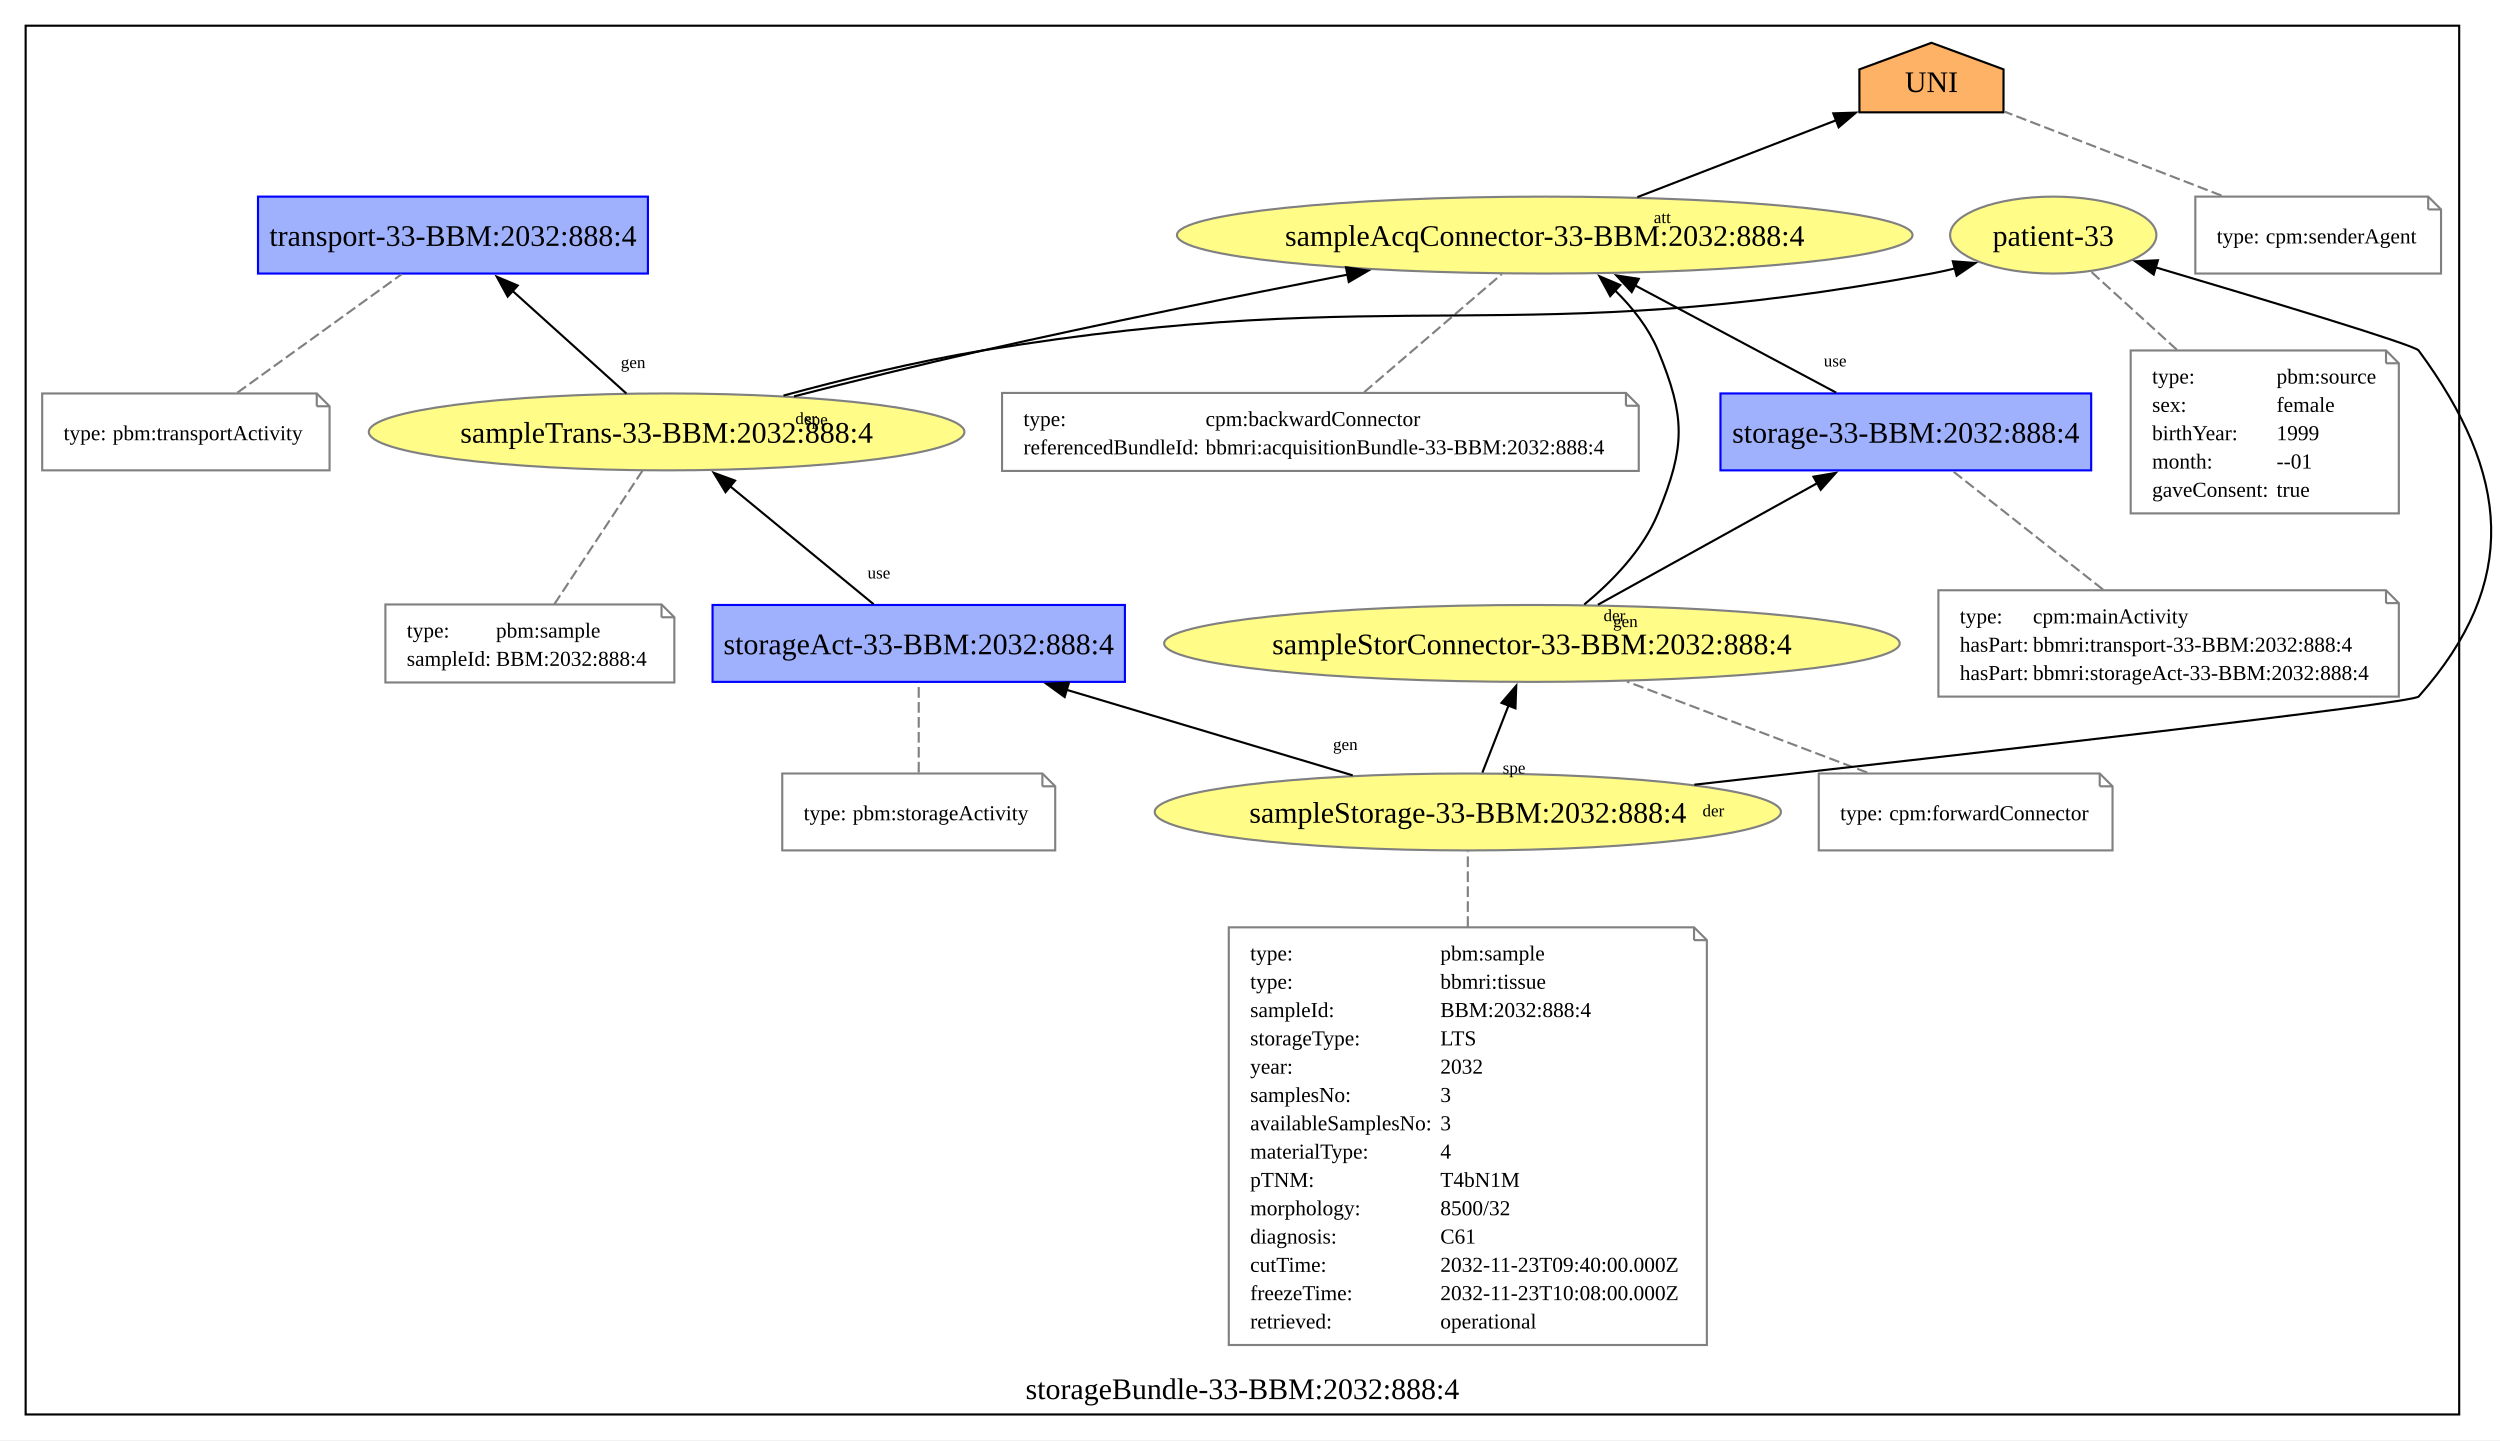
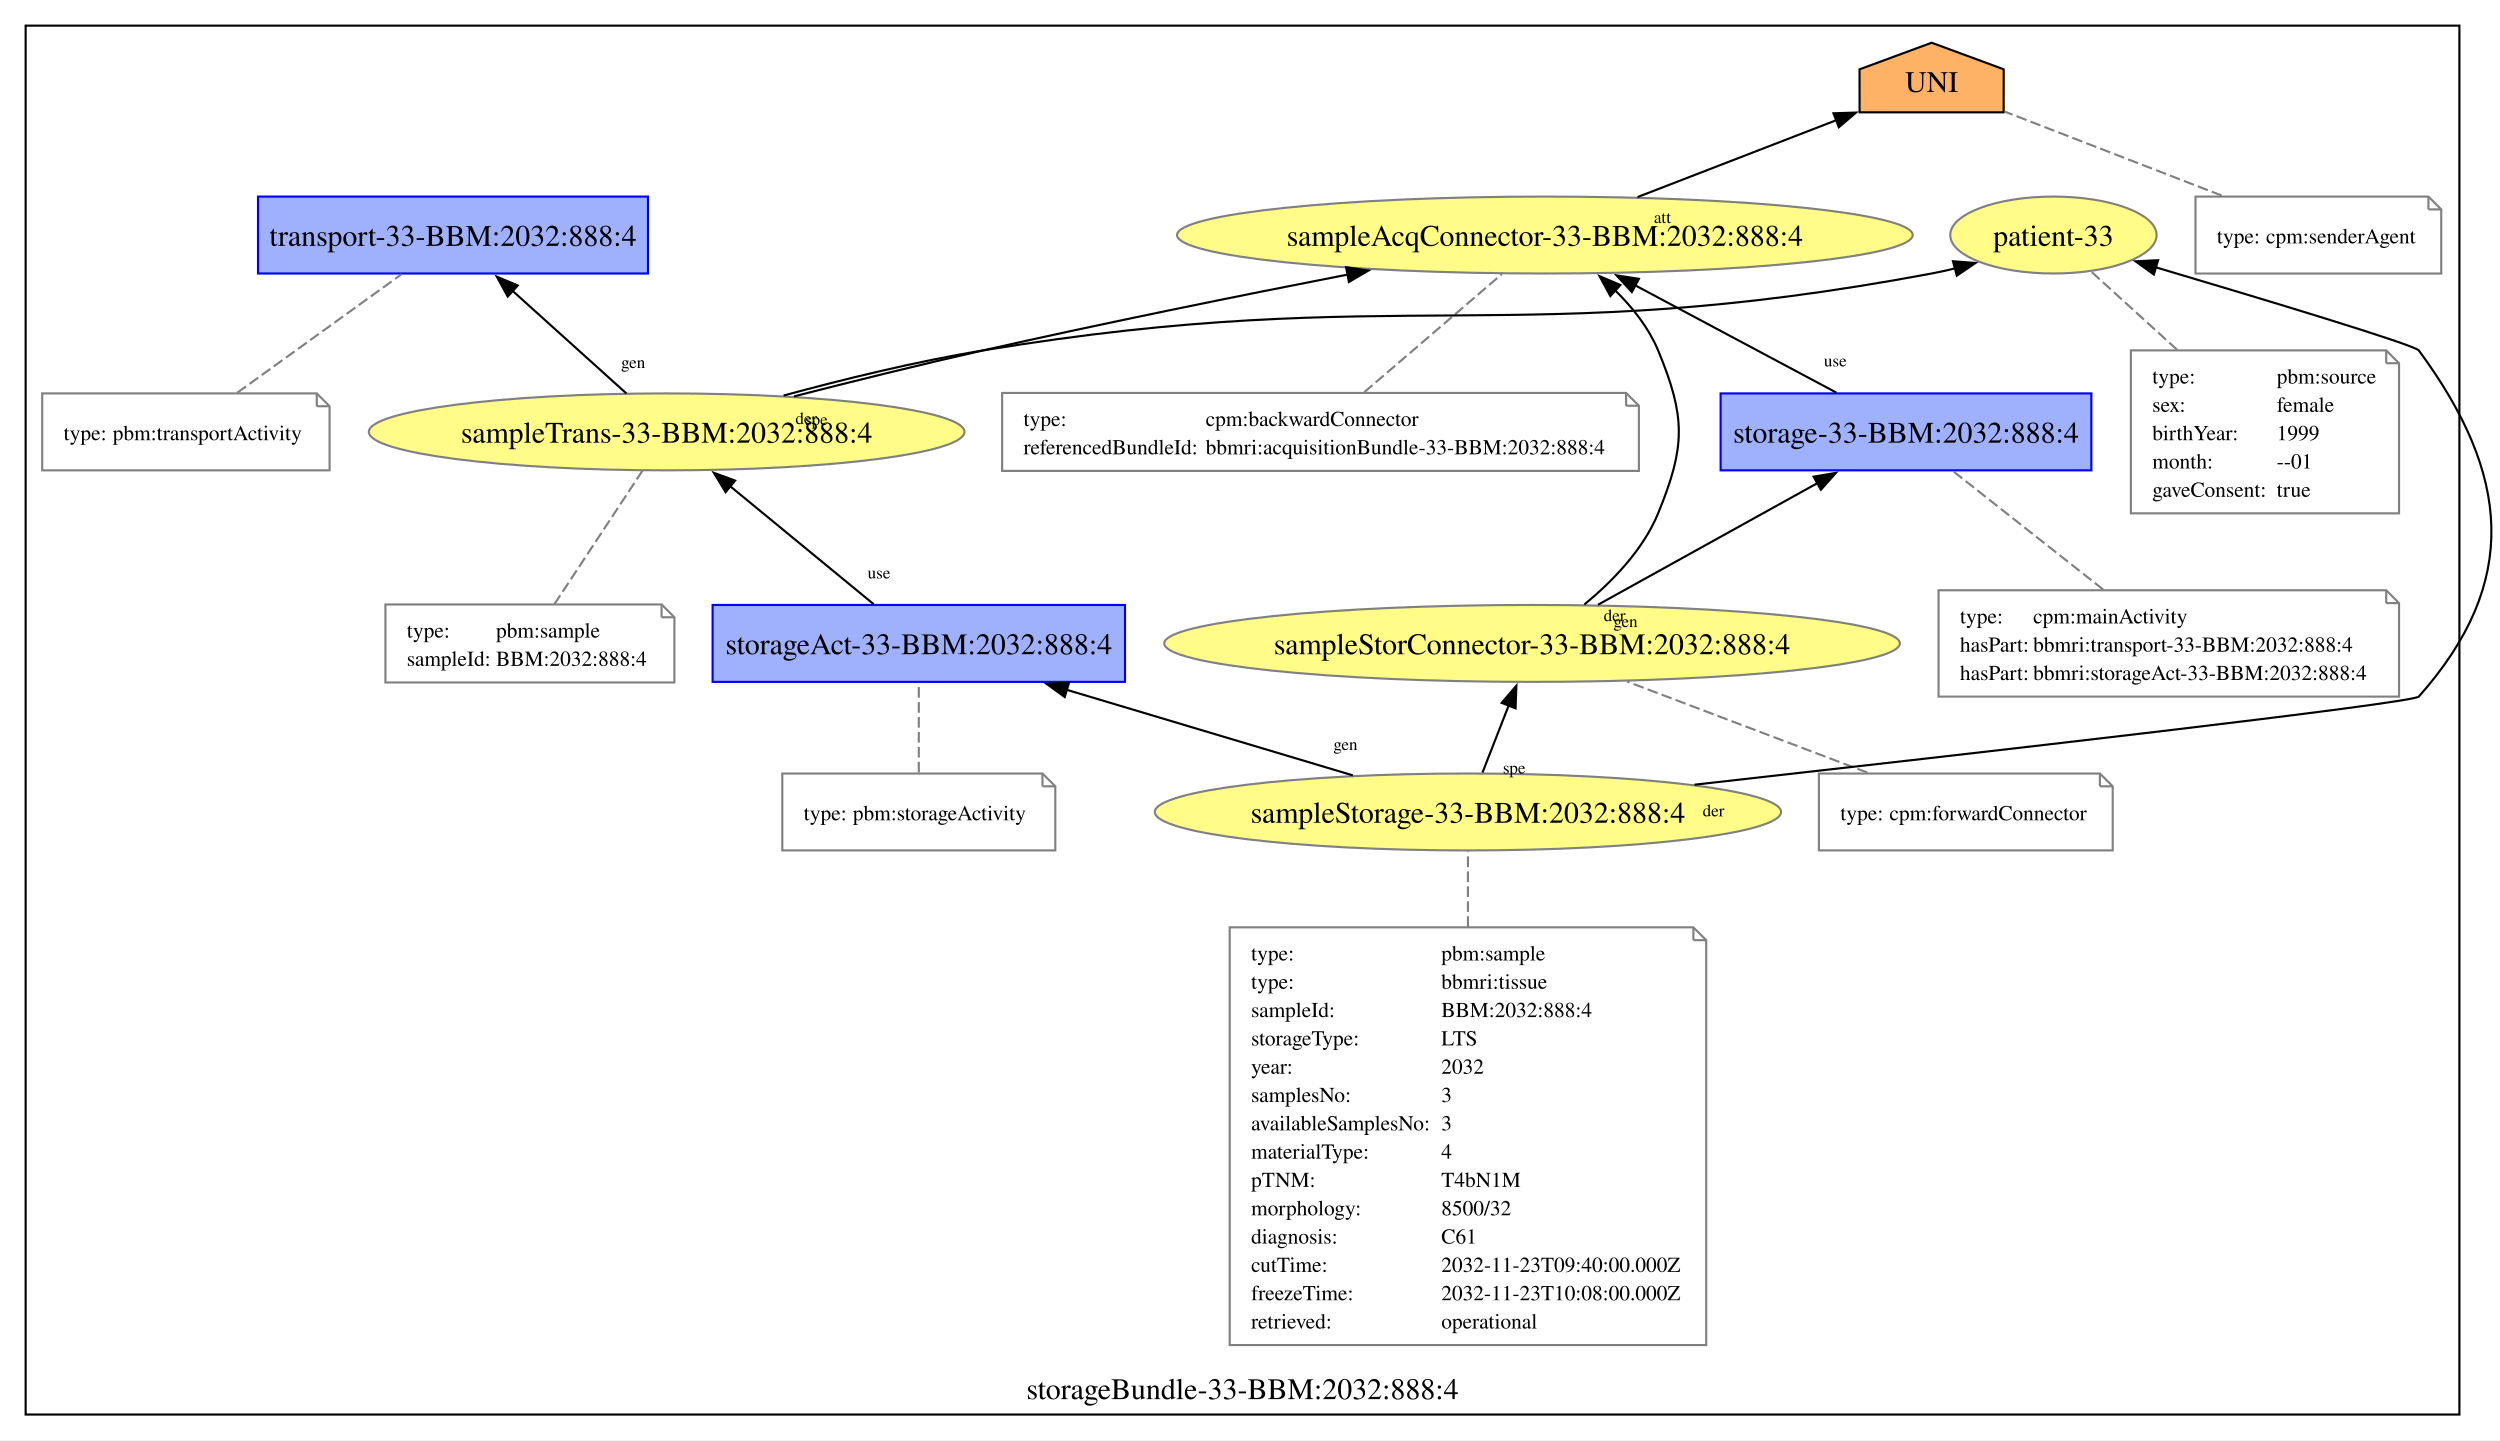
- <svg xmlns="http://www.w3.org/2000/svg" xmlns:xlink="http://www.w3.org/1999/xlink" width="1170pt" height="674pt" viewBox="0.00 0.00 1170.10 674.00">
+ <svg xmlns="http://www.w3.org/2000/svg" xmlns:xlink="http://www.w3.org/1999/xlink" width="1170pt" height="674pt" viewBox="0.00 0.00 1170.00 674.00">
  <g id="graph0" class="graph" transform="scale(1 1) rotate(0) translate(4 670)">
    <polygon fill="white" stroke="none" points="-4,4 -4,-670 1166.1,-670 1166.1,4 -4,4" />
    <g id="clust1" class="cluster">
      <g id="a_clust1">
        <a xlink:href="http://www.bbmri.cz/schemas/biobank/data#storageBundle-33-BBM:2032:888:4" xlink:title="storageBundle-33-BBM:2032:888:4">
          <polygon fill="none" stroke="black" points="8,-8 8,-658 1147,-658 1147,-8 8,-8" />
-           <text text-anchor="middle" x="577.5" y="-15.2" font-family="Times New Roman,serif" font-size="14.00">storageBundle-33-BBM:2032:888:4</text>
+           <text xml:space="preserve" text-anchor="middle" x="577.5" y="-15.2" font-family="Times,serif" font-size="14.00">storageBundle-33-BBM:2032:888:4</text>
        </a>
      </g>
    </g>
    <g id="node1" class="node">
      <g id="a_node1">
        <a xlink:href="http://www.bbmri.cz/schemas/biobank/data#storage-33-BBM:2032:888:4" xlink:title="storage-33-BBM:2032:888:4">
          <polygon fill="#9fb1fc" stroke="#0000ff" points="974.75,-485.88 801.25,-485.88 801.25,-449.88 974.75,-449.88 974.75,-485.88" />
-           <text text-anchor="middle" x="888" y="-462.82" font-family="Times New Roman,serif" font-size="14.00">storage-33-BBM:2032:888:4</text>
+           <text xml:space="preserve" text-anchor="middle" x="888" y="-462.82" font-family="Times,serif" font-size="14.00">storage-33-BBM:2032:888:4</text>
        </a>
      </g>
    </g>
    <g id="node7" class="node">
      <g id="a_node7">
        <a xlink:href="http://www.bbmri.cz/schemas/biobank/data#sampleAcqConnector-33-BBM:2032:888:4" xlink:title="sampleAcqConnector-33-BBM:2032:888:4">
          <ellipse fill="#fffc87" stroke="#808080" cx="719" cy="-560" rx="172.14" ry="18" />
-           <text text-anchor="middle" x="719" y="-554.95" font-family="Times New Roman,serif" font-size="14.00">sampleAcqConnector-33-BBM:2032:888:4</text>
+           <text xml:space="preserve" text-anchor="middle" x="719" y="-554.95" font-family="Times,serif" font-size="14.00">sampleAcqConnector-33-BBM:2032:888:4</text>
        </a>
      </g>
    </g>
    <g id="edge10" class="edge">
      <path fill="none" stroke="black" d="M855.42,-486.25C828.56,-500.57 790.28,-520.99 761.1,-536.55" />
      <polygon fill="black" stroke="black" points="759.71,-533.32 752.53,-541.12 763,-539.5 759.71,-533.32" />
-       <text text-anchor="middle" x="854.91" y="-498.52" font-family="Times New Roman,serif" font-size="8.00">use</text>
+       <text xml:space="preserve" text-anchor="middle" x="854.91" y="-498.52" font-family="Times,serif" font-size="8.00">use</text>
    </g>
    <g id="node2" class="node">
      <polygon fill="none" stroke="gray" points="1112.75,-393.75 903.25,-393.75 903.25,-344 1118.75,-344 1118.75,-387.75 1112.75,-393.75" />
      <polyline fill="none" stroke="gray" points="1112.75,-393.75 1112.75,-387.75" />
      <polyline fill="none" stroke="gray" points="1118.75,-387.75 1112.75,-387.75" />
-       <text text-anchor="start" x="913.25" y="-378.25" font-family="Times New Roman,serif" font-size="10.00">type:</text>
-       <text text-anchor="start" x="947.5" y="-378.25" font-family="Times New Roman,serif" font-size="10.00">cpm:mainActivity</text>
-       <text text-anchor="start" x="913.25" y="-365" font-family="Times New Roman,serif" font-size="10.00">hasPart:</text>
-       <text text-anchor="start" x="947.5" y="-365" font-family="Times New Roman,serif" font-size="10.00">bbmri:transport-33-BBM:2032:888:4</text>
-       <text text-anchor="start" x="913.25" y="-351.75" font-family="Times New Roman,serif" font-size="10.00">hasPart:</text>
-       <text text-anchor="start" x="947.5" y="-351.75" font-family="Times New Roman,serif" font-size="10.00">bbmri:storageAct-33-BBM:2032:888:4</text>
+       <text xml:space="preserve" text-anchor="start" x="913.25" y="-378.25" font-family="Times,serif" font-size="10.00">type:</text>
+       <text xml:space="preserve" text-anchor="start" x="947.5" y="-378.25" font-family="Times,serif" font-size="10.00">cpm:mainActivity</text>
+       <text xml:space="preserve" text-anchor="start" x="913.25" y="-365" font-family="Times,serif" font-size="10.00">hasPart:</text>
+       <text xml:space="preserve" text-anchor="start" x="947.5" y="-365" font-family="Times,serif" font-size="10.00">bbmri:transport-33-BBM:2032:888:4</text>
+       <text xml:space="preserve" text-anchor="start" x="913.25" y="-351.75" font-family="Times,serif" font-size="10.00">hasPart:</text>
+       <text xml:space="preserve" text-anchor="start" x="947.5" y="-351.75" font-family="Times,serif" font-size="10.00">bbmri:storageAct-33-BBM:2032:888:4</text>
    </g>
    <g id="edge1" class="edge">
      <path fill="none" stroke="gray" stroke-dasharray="5,2" d="M980.28,-394.1C958.36,-411.39 929.42,-434.21 909.84,-449.65" />
    </g>
    <g id="node3" class="node">
      <g id="a_node3">
        <a xlink:href="http://www.bbmri.cz/schemas/biobank/data#transport-33-BBM:2032:888:4" xlink:title="transport-33-BBM:2032:888:4">
          <polygon fill="#9fb1fc" stroke="#0000ff" points="299.25,-578 116.75,-578 116.75,-542 299.25,-542 299.25,-578" />
-           <text text-anchor="middle" x="208" y="-554.95" font-family="Times New Roman,serif" font-size="14.00">transport-33-BBM:2032:888:4</text>
+           <text xml:space="preserve" text-anchor="middle" x="208" y="-554.95" font-family="Times,serif" font-size="14.00">transport-33-BBM:2032:888:4</text>
        </a>
      </g>
    </g>
    <g id="node4" class="node">
      <polygon fill="none" stroke="gray" points="144.25,-485.88 15.75,-485.88 15.75,-449.88 150.25,-449.88 150.25,-479.88 144.25,-485.88" />
      <polyline fill="none" stroke="gray" points="144.25,-485.88 144.25,-479.88" />
      <polyline fill="none" stroke="gray" points="150.25,-479.88 144.25,-479.88" />
-       <text text-anchor="start" x="25.75" y="-464" font-family="Times New Roman,serif" font-size="10.00">type:</text>
-       <text text-anchor="start" x="48.75" y="-464" font-family="Times New Roman,serif" font-size="10.00">pbm:transportActivity</text>
+       <text xml:space="preserve" text-anchor="start" x="25.75" y="-464" font-family="Times,serif" font-size="10.00">type:</text>
+       <text xml:space="preserve" text-anchor="start" x="48.75" y="-464" font-family="Times,serif" font-size="10.00">pbm:transportActivity</text>
    </g>
    <g id="edge2" class="edge">
      <path fill="none" stroke="gray" stroke-dasharray="5,2" d="M107.1,-486.25C129.24,-502.21 161.86,-525.73 183.97,-541.68" />
    </g>
    <g id="node5" class="node">
      <g id="a_node5">
        <a xlink:href="http://www.bbmri.cz/schemas/biobank/data#storageAct-33-BBM:2032:888:4" xlink:title="storageAct-33-BBM:2032:888:4">
          <polygon fill="#9fb1fc" stroke="#0000ff" points="522.5,-386.88 329.5,-386.88 329.5,-350.88 522.5,-350.88 522.5,-386.88" />
-           <text text-anchor="middle" x="426" y="-363.82" font-family="Times New Roman,serif" font-size="14.00">storageAct-33-BBM:2032:888:4</text>
+           <text xml:space="preserve" text-anchor="middle" x="426" y="-363.82" font-family="Times,serif" font-size="14.00">storageAct-33-BBM:2032:888:4</text>
        </a>
      </g>
    </g>
    <g id="node11" class="node">
      <g id="a_node11">
        <a xlink:href="http://www.bbmri.cz/schemas/biobank/data#sampleTrans-33-BBM:2032:888:4" xlink:title="sampleTrans-33-BBM:2032:888:4">
          <ellipse fill="#fffc87" stroke="#808080" cx="308" cy="-467.88" rx="139.38" ry="18" />
-           <text text-anchor="middle" x="308" y="-462.82" font-family="Times New Roman,serif" font-size="14.00">sampleTrans-33-BBM:2032:888:4</text>
+           <text xml:space="preserve" text-anchor="middle" x="308" y="-462.82" font-family="Times,serif" font-size="14.00">sampleTrans-33-BBM:2032:888:4</text>
        </a>
      </g>
    </g>
    <g id="edge16" class="edge">
      <path fill="none" stroke="black" d="M404.9,-387.22C386.19,-402.6 358.67,-425.23 337.73,-442.44" />
      <polygon fill="black" stroke="black" points="335.59,-439.67 330.08,-448.72 340.03,-445.08 335.59,-439.67" />
-       <text text-anchor="middle" x="407.36" y="-399.29" font-family="Times New Roman,serif" font-size="8.00">use</text>
+       <text xml:space="preserve" text-anchor="middle" x="407.36" y="-399.29" font-family="Times,serif" font-size="8.00">use</text>
    </g>
    <g id="node6" class="node">
      <polygon fill="none" stroke="gray" points="483.88,-308 362.12,-308 362.12,-272 489.88,-272 489.88,-302 483.88,-308" />
      <polyline fill="none" stroke="gray" points="483.88,-308 483.88,-302" />
      <polyline fill="none" stroke="gray" points="489.88,-302 483.88,-302" />
-       <text text-anchor="start" x="372.12" y="-286.12" font-family="Times New Roman,serif" font-size="10.00">type:</text>
-       <text text-anchor="start" x="395.12" y="-286.12" font-family="Times New Roman,serif" font-size="10.00">pbm:storageActivity</text>
+       <text xml:space="preserve" text-anchor="start" x="372.12" y="-286.12" font-family="Times,serif" font-size="10.00">type:</text>
+       <text xml:space="preserve" text-anchor="start" x="395.12" y="-286.12" font-family="Times,serif" font-size="10.00">pbm:storageActivity</text>
    </g>
    <g id="edge3" class="edge">
      <path fill="none" stroke="gray" stroke-dasharray="5,2" d="M426,-308.44C426,-321.03 426,-337.93 426,-350.5" />
    </g>
    <g id="node17" class="node">
      <g id="a_node17">
        <a xlink:href="http://www.bbmri.cz/schemas/biobank/data#UNI" xlink:title="UNI">
          <polygon fill="#fdb266" stroke="black" points="933.74,-637.56 900,-650 866.26,-637.56 866.29,-617.44 933.71,-617.44 933.74,-637.56" />
-           <text text-anchor="middle" x="900" y="-626.95" font-family="Times New Roman,serif" font-size="14.00">UNI</text>
+           <text xml:space="preserve" text-anchor="middle" x="900" y="-626.95" font-family="Times,serif" font-size="14.00">UNI</text>
        </a>
      </g>
    </g>
    <g id="edge12" class="edge">
      <path fill="none" stroke="black" d="M762.35,-577.77C790.55,-588.67 827.21,-602.85 855.6,-613.83" />
      <polygon fill="black" stroke="black" points="854.05,-616.98 864.64,-617.32 856.57,-610.45 854.05,-616.98" />
-       <text text-anchor="middle" x="774.03" y="-565.63" font-family="Times New Roman,serif" font-size="8.00">att</text>
+       <text xml:space="preserve" text-anchor="middle" x="774.03" y="-565.63" font-family="Times,serif" font-size="8.00">att</text>
    </g>
    <g id="node8" class="node">
      <polygon fill="none" stroke="gray" points="757,-486.12 465,-486.12 465,-449.62 763,-449.62 763,-480.12 757,-486.12" />
      <polyline fill="none" stroke="gray" points="757,-486.12 757,-480.12" />
      <polyline fill="none" stroke="gray" points="763,-480.12 757,-480.12" />
-       <text text-anchor="start" x="475" y="-470.62" font-family="Times New Roman,serif" font-size="10.00">type:</text>
-       <text text-anchor="start" x="560.25" y="-470.62" font-family="Times New Roman,serif" font-size="10.00">cpm:backwardConnector</text>
-       <text text-anchor="start" x="475" y="-457.38" font-family="Times New Roman,serif" font-size="10.00">referencedBundleId:</text>
-       <text text-anchor="start" x="560.25" y="-457.38" font-family="Times New Roman,serif" font-size="10.00">bbmri:acquisitionBundle-33-BBM:2032:888:4</text>
+       <text xml:space="preserve" text-anchor="start" x="475" y="-470.62" font-family="Times,serif" font-size="10.00">type:</text>
+       <text xml:space="preserve" text-anchor="start" x="560.25" y="-470.62" font-family="Times,serif" font-size="10.00">cpm:backwardConnector</text>
+       <text xml:space="preserve" text-anchor="start" x="475" y="-457.38" font-family="Times,serif" font-size="10.00">referencedBundleId:</text>
+       <text xml:space="preserve" text-anchor="start" x="560.25" y="-457.38" font-family="Times,serif" font-size="10.00">bbmri:acquisitionBundle-33-BBM:2032:888:4</text>
    </g>
    <g id="edge4" class="edge">
      <path fill="none" stroke="gray" stroke-dasharray="5,2" d="M634.49,-486.47C653.11,-502.45 680.42,-525.89 698.91,-541.76" />
    </g>
    <g id="node9" class="node">
      <g id="a_node9">
        <a xlink:href="http://www.bbmri.cz/schemas/biobank/data#sampleStorConnector-33-BBM:2032:888:4" xlink:title="sampleStorConnector-33-BBM:2032:888:4">
          <ellipse fill="#fffc87" stroke="#808080" cx="713" cy="-368.88" rx="172.14" ry="18" />
-           <text text-anchor="middle" x="713" y="-363.82" font-family="Times New Roman,serif" font-size="14.00">sampleStorConnector-33-BBM:2032:888:4</text>
+           <text xml:space="preserve" text-anchor="middle" x="713" y="-363.82" font-family="Times,serif" font-size="14.00">sampleStorConnector-33-BBM:2032:888:4</text>
        </a>
      </g>
    </g>
    <g id="edge11" class="edge">
      <path fill="none" stroke="black" d="M743.88,-386.99C772.48,-402.85 815.22,-426.54 846.74,-444" />
      <polygon fill="black" stroke="black" points="844.77,-446.92 855.22,-448.7 848.17,-440.79 844.77,-446.92" />
-       <text text-anchor="middle" x="756.74" y="-376.54" font-family="Times New Roman,serif" font-size="8.00">gen</text>
+       <text xml:space="preserve" text-anchor="middle" x="756.74" y="-376.54" font-family="Times,serif" font-size="8.00">gen</text>
    </g>
    <g id="edge13" class="edge">
      <path fill="none" stroke="black" d="M737.49,-387.1C750.4,-397.73 764.97,-412.6 772,-429.75 784.85,-461.11 784.97,-474.69 772,-506 767.64,-516.53 760.06,-526.06 751.97,-534.04" />
      <polygon fill="black" stroke="black" points="749.64,-531.43 744.6,-540.75 754.35,-536.61 749.64,-531.43" />
-       <text text-anchor="middle" x="751.61" y="-379.31" font-family="Times New Roman,serif" font-size="8.00">der</text>
+       <text xml:space="preserve" text-anchor="middle" x="751.61" y="-379.31" font-family="Times,serif" font-size="8.00">der</text>
    </g>
    <g id="node10" class="node">
      <polygon fill="none" stroke="gray" points="978.75,-308 847.25,-308 847.25,-272 984.75,-272 984.75,-302 978.75,-308" />
      <polyline fill="none" stroke="gray" points="978.75,-308 978.75,-302" />
      <polyline fill="none" stroke="gray" points="984.75,-302 978.75,-302" />
-       <text text-anchor="start" x="857.25" y="-286.12" font-family="Times New Roman,serif" font-size="10.00">type:</text>
-       <text text-anchor="start" x="880.25" y="-286.12" font-family="Times New Roman,serif" font-size="10.00">cpm:forwardConnector</text>
+       <text xml:space="preserve" text-anchor="start" x="857.25" y="-286.12" font-family="Times,serif" font-size="10.00">type:</text>
+       <text xml:space="preserve" text-anchor="start" x="880.25" y="-286.12" font-family="Times,serif" font-size="10.00">cpm:forwardConnector</text>
    </g>
    <g id="edge5" class="edge">
      <path fill="none" stroke="gray" stroke-dasharray="5,2" d="M869.94,-308.44C836.25,-321.2 790.8,-338.41 757.49,-351.03" />
    </g>
    <g id="edge15" class="edge">
      <path fill="none" stroke="black" d="M289.19,-485.83C274.16,-499.37 252.86,-518.57 235.86,-533.9" />
      <polygon fill="black" stroke="black" points="233.62,-531.2 228.53,-540.5 238.3,-536.4 233.62,-531.2" />
-       <text text-anchor="middle" x="292.32" y="-497.77" font-family="Times New Roman,serif" font-size="8.00">gen</text>
+       <text xml:space="preserve" text-anchor="middle" x="292.32" y="-497.77" font-family="Times,serif" font-size="8.00">gen</text>
    </g>
    <g id="edge14" class="edge">
      <path fill="none" stroke="black" d="M367.62,-484.51C394.54,-491.39 426.8,-499.4 456,-506 512.49,-518.77 576.15,-531.64 626.69,-541.5" />
      <polygon fill="black" stroke="black" points="625.96,-544.92 636.44,-543.39 627.29,-538.05 625.96,-544.92" />
-       <text text-anchor="middle" x="378.09" y="-471.05" font-family="Times New Roman,serif" font-size="8.00">spe</text>
+       <text xml:space="preserve" text-anchor="middle" x="378.09" y="-471.05" font-family="Times,serif" font-size="8.00">spe</text>
    </g>
    <g id="node15" class="node">
      <g id="a_node15">
        <a xlink:href="http://www.bbmri.cz/schemas/biobank/data#patient-33" xlink:title="patient-33">
          <ellipse fill="#fffc87" stroke="#808080" cx="957" cy="-560" rx="48.28" ry="18" />
-           <text text-anchor="middle" x="957" y="-554.95" font-family="Times New Roman,serif" font-size="14.00">patient-33</text>
+           <text xml:space="preserve" text-anchor="middle" x="957" y="-554.95" font-family="Times,serif" font-size="14.00">patient-33</text>
        </a>
      </g>
    </g>
    <g id="edge19" class="edge">
      <path fill="none" stroke="black" d="M362.72,-484.89C390.44,-492.42 424.77,-500.85 456,-506 651.35,-538.19 705.41,-505.51 900,-542 903.6,-542.68 907.3,-543.49 911,-544.39" />
      <polygon fill="black" stroke="black" points="909.99,-547.74 920.55,-546.93 911.78,-540.98 909.99,-547.74" />
-       <text text-anchor="middle" x="373.33" y="-471.56" font-family="Times New Roman,serif" font-size="8.00">der</text>
+       <text xml:space="preserve" text-anchor="middle" x="373.33" y="-471.56" font-family="Times,serif" font-size="8.00">der</text>
    </g>
    <g id="node12" class="node">
      <polygon fill="none" stroke="gray" points="305.62,-387.12 176.38,-387.12 176.38,-350.62 311.62,-350.62 311.62,-381.12 305.62,-387.12" />
      <polyline fill="none" stroke="gray" points="305.62,-387.12 305.62,-381.12" />
      <polyline fill="none" stroke="gray" points="311.62,-381.12 305.62,-381.12" />
-       <text text-anchor="start" x="186.38" y="-371.62" font-family="Times New Roman,serif" font-size="10.00">type:</text>
-       <text text-anchor="start" x="228.12" y="-371.62" font-family="Times New Roman,serif" font-size="10.00">pbm:sample</text>
-       <text text-anchor="start" x="186.38" y="-358.38" font-family="Times New Roman,serif" font-size="10.00">sampleId:</text>
-       <text text-anchor="start" x="228.12" y="-358.38" font-family="Times New Roman,serif" font-size="10.00">BBM:2032:888:4</text>
+       <text xml:space="preserve" text-anchor="start" x="186.38" y="-371.62" font-family="Times,serif" font-size="10.00">type:</text>
+       <text xml:space="preserve" text-anchor="start" x="228.12" y="-371.62" font-family="Times,serif" font-size="10.00">pbm:sample</text>
+       <text xml:space="preserve" text-anchor="start" x="186.38" y="-358.38" font-family="Times,serif" font-size="10.00">sampleId:</text>
+       <text xml:space="preserve" text-anchor="start" x="228.12" y="-358.38" font-family="Times,serif" font-size="10.00">BBM:2032:888:4</text>
    </g>
    <g id="edge6" class="edge">
      <path fill="none" stroke="gray" stroke-dasharray="5,2" d="M255.44,-387.22C267.09,-404.87 285.04,-432.08 296.66,-449.68" />
    </g>
    <g id="node13" class="node">
      <g id="a_node13">
        <a xlink:href="http://www.bbmri.cz/schemas/biobank/data#sampleStorage-33-BBM:2032:888:4" xlink:title="sampleStorage-33-BBM:2032:888:4">
          <ellipse fill="#fffc87" stroke="#808080" cx="683" cy="-290" rx="146.55" ry="18" />
-           <text text-anchor="middle" x="683" y="-284.95" font-family="Times New Roman,serif" font-size="14.00">sampleStorage-33-BBM:2032:888:4</text>
+           <text xml:space="preserve" text-anchor="middle" x="683" y="-284.95" font-family="Times,serif" font-size="14.00">sampleStorage-33-BBM:2032:888:4</text>
        </a>
      </g>
    </g>
    <g id="edge17" class="edge">
      <path fill="none" stroke="black" d="M629.12,-307.12C590.21,-318.76 537.33,-334.57 495.27,-347.15" />
      <polygon fill="black" stroke="black" points="494.3,-343.79 485.73,-350.01 496.31,-350.5 494.3,-343.79" />
-       <text text-anchor="middle" x="625.66" y="-318.99" font-family="Times New Roman,serif" font-size="8.00">gen</text>
+       <text xml:space="preserve" text-anchor="middle" x="625.66" y="-318.99" font-family="Times,serif" font-size="8.00">gen</text>
    </g>
    <g id="edge18" class="edge">
      <path fill="none" stroke="black" d="M689.81,-308.44C693.45,-317.78 698.03,-329.5 702.15,-340.06" />
      <polygon fill="black" stroke="black" points="698.77,-341.05 705.67,-349.09 705.29,-338.5 698.77,-341.05" />
-       <text text-anchor="middle" x="704.64" y="-307.98" font-family="Times New Roman,serif" font-size="8.00">spe</text>
+       <text xml:space="preserve" text-anchor="middle" x="704.64" y="-307.98" font-family="Times,serif" font-size="8.00">spe</text>
    </g>
    <g id="edge20" class="edge">
      <path fill="none" stroke="black" d="M789.01,-302.76C919.74,-317.39 1125.18,-340.83 1128,-344 1175.81,-397.84 1170.72,-448.04 1128,-506 1126.09,-508.6 1054.8,-530.1 1004.88,-544.9" />
      <polygon fill="black" stroke="black" points="1004.01,-541.51 995.41,-547.71 1005.99,-548.22 1004.01,-541.51" />
-       <text text-anchor="middle" x="797.92" y="-287.96" font-family="Times New Roman,serif" font-size="8.00">der</text>
+       <text xml:space="preserve" text-anchor="middle" x="797.92" y="-287.96" font-family="Times,serif" font-size="8.00">der</text>
    </g>
    <g id="node14" class="node">
-       <polygon fill="none" stroke="gray" points="788.88,-236 571.12,-236 571.12,-40.5 794.88,-40.5 794.88,-230 788.88,-236" />
-       <polyline fill="none" stroke="gray" points="788.88,-236 788.88,-230" />
-       <polyline fill="none" stroke="gray" points="794.88,-230 788.88,-230" />
-       <text text-anchor="start" x="581.12" y="-220.5" font-family="Times New Roman,serif" font-size="10.00">type:</text>
-       <text text-anchor="start" x="670.12" y="-220.5" font-family="Times New Roman,serif" font-size="10.00">pbm:sample</text>
-       <text text-anchor="start" x="581.12" y="-207.25" font-family="Times New Roman,serif" font-size="10.00">type:</text>
-       <text text-anchor="start" x="670.12" y="-207.25" font-family="Times New Roman,serif" font-size="10.00">bbmri:tissue</text>
-       <text text-anchor="start" x="581.12" y="-194" font-family="Times New Roman,serif" font-size="10.00">sampleId:</text>
-       <text text-anchor="start" x="670.12" y="-194" font-family="Times New Roman,serif" font-size="10.00">BBM:2032:888:4</text>
-       <text text-anchor="start" x="581.12" y="-180.75" font-family="Times New Roman,serif" font-size="10.00">storageType:</text>
-       <text text-anchor="start" x="670.12" y="-180.75" font-family="Times New Roman,serif" font-size="10.00">LTS</text>
-       <text text-anchor="start" x="581.12" y="-167.5" font-family="Times New Roman,serif" font-size="10.00">year:</text>
-       <text text-anchor="start" x="670.12" y="-167.5" font-family="Times New Roman,serif" font-size="10.00">2032</text>
-       <text text-anchor="start" x="581.12" y="-154.25" font-family="Times New Roman,serif" font-size="10.00">samplesNo:</text>
-       <text text-anchor="start" x="670.12" y="-154.25" font-family="Times New Roman,serif" font-size="10.00">3</text>
-       <text text-anchor="start" x="581.12" y="-141" font-family="Times New Roman,serif" font-size="10.00">availableSamplesNo:</text>
-       <text text-anchor="start" x="670.12" y="-141" font-family="Times New Roman,serif" font-size="10.00">3</text>
-       <text text-anchor="start" x="581.12" y="-127.75" font-family="Times New Roman,serif" font-size="10.00">materialType:</text>
-       <text text-anchor="start" x="670.12" y="-127.75" font-family="Times New Roman,serif" font-size="10.00">4</text>
-       <text text-anchor="start" x="581.12" y="-114.5" font-family="Times New Roman,serif" font-size="10.00">pTNM:</text>
-       <text text-anchor="start" x="670.12" y="-114.5" font-family="Times New Roman,serif" font-size="10.00">T4bN1M</text>
-       <text text-anchor="start" x="581.12" y="-101.25" font-family="Times New Roman,serif" font-size="10.00">morphology:</text>
-       <text text-anchor="start" x="670.12" y="-101.25" font-family="Times New Roman,serif" font-size="10.00">8500/32</text>
-       <text text-anchor="start" x="581.12" y="-88" font-family="Times New Roman,serif" font-size="10.00">diagnosis:</text>
-       <text text-anchor="start" x="670.12" y="-88" font-family="Times New Roman,serif" font-size="10.00">C61</text>
-       <text text-anchor="start" x="581.12" y="-74.75" font-family="Times New Roman,serif" font-size="10.00">cutTime:</text>
-       <text text-anchor="start" x="670.12" y="-74.75" font-family="Times New Roman,serif" font-size="10.00">2032-11-23T09:40:00.000Z</text>
-       <text text-anchor="start" x="581.12" y="-61.5" font-family="Times New Roman,serif" font-size="10.00">freezeTime:</text>
-       <text text-anchor="start" x="670.12" y="-61.5" font-family="Times New Roman,serif" font-size="10.00">2032-11-23T10:08:00.000Z</text>
-       <text text-anchor="start" x="581.12" y="-48.25" font-family="Times New Roman,serif" font-size="10.00">retrieved:</text>
-       <text text-anchor="start" x="670.12" y="-48.25" font-family="Times New Roman,serif" font-size="10.00">operational</text>
+       <polygon fill="none" stroke="gray" points="788.5,-236 571.5,-236 571.5,-40.5 794.5,-40.5 794.5,-230 788.5,-236" />
+       <polyline fill="none" stroke="gray" points="788.5,-236 788.5,-230" />
+       <polyline fill="none" stroke="gray" points="794.5,-230 788.5,-230" />
+       <text xml:space="preserve" text-anchor="start" x="581.5" y="-220.5" font-family="Times,serif" font-size="10.00">type:</text>
+       <text xml:space="preserve" text-anchor="start" x="670.5" y="-220.5" font-family="Times,serif" font-size="10.00">pbm:sample</text>
+       <text xml:space="preserve" text-anchor="start" x="581.5" y="-207.25" font-family="Times,serif" font-size="10.00">type:</text>
+       <text xml:space="preserve" text-anchor="start" x="670.5" y="-207.25" font-family="Times,serif" font-size="10.00">bbmri:tissue</text>
+       <text xml:space="preserve" text-anchor="start" x="581.5" y="-194" font-family="Times,serif" font-size="10.00">sampleId:</text>
+       <text xml:space="preserve" text-anchor="start" x="670.5" y="-194" font-family="Times,serif" font-size="10.00">BBM:2032:888:4</text>
+       <text xml:space="preserve" text-anchor="start" x="581.5" y="-180.75" font-family="Times,serif" font-size="10.00">storageType:</text>
+       <text xml:space="preserve" text-anchor="start" x="670.5" y="-180.75" font-family="Times,serif" font-size="10.00">LTS</text>
+       <text xml:space="preserve" text-anchor="start" x="581.5" y="-167.5" font-family="Times,serif" font-size="10.00">year:</text>
+       <text xml:space="preserve" text-anchor="start" x="670.5" y="-167.5" font-family="Times,serif" font-size="10.00">2032</text>
+       <text xml:space="preserve" text-anchor="start" x="581.5" y="-154.25" font-family="Times,serif" font-size="10.00">samplesNo:</text>
+       <text xml:space="preserve" text-anchor="start" x="670.5" y="-154.25" font-family="Times,serif" font-size="10.00">3</text>
+       <text xml:space="preserve" text-anchor="start" x="581.5" y="-141" font-family="Times,serif" font-size="10.00">availableSamplesNo:</text>
+       <text xml:space="preserve" text-anchor="start" x="670.5" y="-141" font-family="Times,serif" font-size="10.00">3</text>
+       <text xml:space="preserve" text-anchor="start" x="581.5" y="-127.75" font-family="Times,serif" font-size="10.00">materialType:</text>
+       <text xml:space="preserve" text-anchor="start" x="670.5" y="-127.75" font-family="Times,serif" font-size="10.00">4</text>
+       <text xml:space="preserve" text-anchor="start" x="581.5" y="-114.5" font-family="Times,serif" font-size="10.00">pTNM:</text>
+       <text xml:space="preserve" text-anchor="start" x="670.5" y="-114.5" font-family="Times,serif" font-size="10.00">T4bN1M</text>
+       <text xml:space="preserve" text-anchor="start" x="581.5" y="-101.25" font-family="Times,serif" font-size="10.00">morphology:</text>
+       <text xml:space="preserve" text-anchor="start" x="670.5" y="-101.25" font-family="Times,serif" font-size="10.00">8500/32</text>
+       <text xml:space="preserve" text-anchor="start" x="581.5" y="-88" font-family="Times,serif" font-size="10.00">diagnosis:</text>
+       <text xml:space="preserve" text-anchor="start" x="670.5" y="-88" font-family="Times,serif" font-size="10.00">C61</text>
+       <text xml:space="preserve" text-anchor="start" x="581.5" y="-74.75" font-family="Times,serif" font-size="10.00">cutTime:</text>
+       <text xml:space="preserve" text-anchor="start" x="670.5" y="-74.75" font-family="Times,serif" font-size="10.00">2032-11-23T09:40:00.000Z</text>
+       <text xml:space="preserve" text-anchor="start" x="581.5" y="-61.5" font-family="Times,serif" font-size="10.00">freezeTime:</text>
+       <text xml:space="preserve" text-anchor="start" x="670.5" y="-61.5" font-family="Times,serif" font-size="10.00">2032-11-23T10:08:00.000Z</text>
+       <text xml:space="preserve" text-anchor="start" x="581.5" y="-48.25" font-family="Times,serif" font-size="10.00">retrieved:</text>
+       <text xml:space="preserve" text-anchor="start" x="670.5" y="-48.25" font-family="Times,serif" font-size="10.00">operational</text>
    </g>
    <g id="edge7" class="edge">
      <path fill="none" stroke="gray" stroke-dasharray="5,2" d="M683,-236.2C683,-249.7 683,-262.14 683,-271.56" />
    </g>
    <g id="node16" class="node">
      <polygon fill="none" stroke="gray" points="1112.75,-506 993.25,-506 993.25,-429.75 1118.75,-429.75 1118.75,-500 1112.75,-506" />
      <polyline fill="none" stroke="gray" points="1112.75,-506 1112.75,-500" />
      <polyline fill="none" stroke="gray" points="1118.75,-500 1112.75,-500" />
-       <text text-anchor="start" x="1003.25" y="-490.5" font-family="Times New Roman,serif" font-size="10.00">type:</text>
-       <text text-anchor="start" x="1061.5" y="-490.5" font-family="Times New Roman,serif" font-size="10.00">pbm:source</text>
-       <text text-anchor="start" x="1003.25" y="-477.25" font-family="Times New Roman,serif" font-size="10.00">sex:</text>
-       <text text-anchor="start" x="1061.5" y="-477.25" font-family="Times New Roman,serif" font-size="10.00">female</text>
-       <text text-anchor="start" x="1003.25" y="-464" font-family="Times New Roman,serif" font-size="10.00">birthYear:</text>
-       <text text-anchor="start" x="1061.5" y="-464" font-family="Times New Roman,serif" font-size="10.00">1999</text>
-       <text text-anchor="start" x="1003.25" y="-450.75" font-family="Times New Roman,serif" font-size="10.00">month:</text>
-       <text text-anchor="start" x="1061.5" y="-450.75" font-family="Times New Roman,serif" font-size="10.00">--01</text>
-       <text text-anchor="start" x="1003.25" y="-437.5" font-family="Times New Roman,serif" font-size="10.00">gaveConsent:</text>
-       <text text-anchor="start" x="1061.5" y="-437.5" font-family="Times New Roman,serif" font-size="10.00">true</text>
+       <text xml:space="preserve" text-anchor="start" x="1003.25" y="-490.5" font-family="Times,serif" font-size="10.00">type:</text>
+       <text xml:space="preserve" text-anchor="start" x="1061.5" y="-490.5" font-family="Times,serif" font-size="10.00">pbm:source</text>
+       <text xml:space="preserve" text-anchor="start" x="1003.25" y="-477.25" font-family="Times,serif" font-size="10.00">sex:</text>
+       <text xml:space="preserve" text-anchor="start" x="1061.5" y="-477.25" font-family="Times,serif" font-size="10.00">female</text>
+       <text xml:space="preserve" text-anchor="start" x="1003.25" y="-464" font-family="Times,serif" font-size="10.00">birthYear:</text>
+       <text xml:space="preserve" text-anchor="start" x="1061.5" y="-464" font-family="Times,serif" font-size="10.00">1999</text>
+       <text xml:space="preserve" text-anchor="start" x="1003.25" y="-450.75" font-family="Times,serif" font-size="10.00">month:</text>
+       <text xml:space="preserve" text-anchor="start" x="1061.5" y="-450.75" font-family="Times,serif" font-size="10.00">--01</text>
+       <text xml:space="preserve" text-anchor="start" x="1003.25" y="-437.5" font-family="Times,serif" font-size="10.00">gaveConsent:</text>
+       <text xml:space="preserve" text-anchor="start" x="1061.5" y="-437.5" font-family="Times,serif" font-size="10.00">true</text>
    </g>
    <g id="edge8" class="edge">
      <path fill="none" stroke="gray" stroke-dasharray="5,2" d="M1014.88,-506.31C1000.85,-519.08 985.9,-532.69 974.71,-542.88" />
    </g>
    <g id="node18" class="node">
      <polygon fill="none" stroke="gray" points="1132.5,-578 1023.5,-578 1023.5,-542 1138.5,-542 1138.5,-572 1132.5,-578" />
      <polyline fill="none" stroke="gray" points="1132.5,-578 1132.5,-572" />
      <polyline fill="none" stroke="gray" points="1138.5,-572 1132.5,-572" />
-       <text text-anchor="start" x="1033.5" y="-556.12" font-family="Times New Roman,serif" font-size="10.00">type:</text>
-       <text text-anchor="start" x="1056.5" y="-556.12" font-family="Times New Roman,serif" font-size="10.00">cpm:senderAgent</text>
+       <text xml:space="preserve" text-anchor="start" x="1033.5" y="-556.12" font-family="Times,serif" font-size="10.00">type:</text>
+       <text xml:space="preserve" text-anchor="start" x="1056.5" y="-556.12" font-family="Times,serif" font-size="10.00">cpm:senderAgent</text>
    </g>
    <g id="edge9" class="edge">
      <path fill="none" stroke="gray" stroke-dasharray="5,2" d="M1035.79,-578.48C1004.28,-590.67 962.88,-606.68 934.12,-617.8" />
    </g>
  </g>
</svg>
